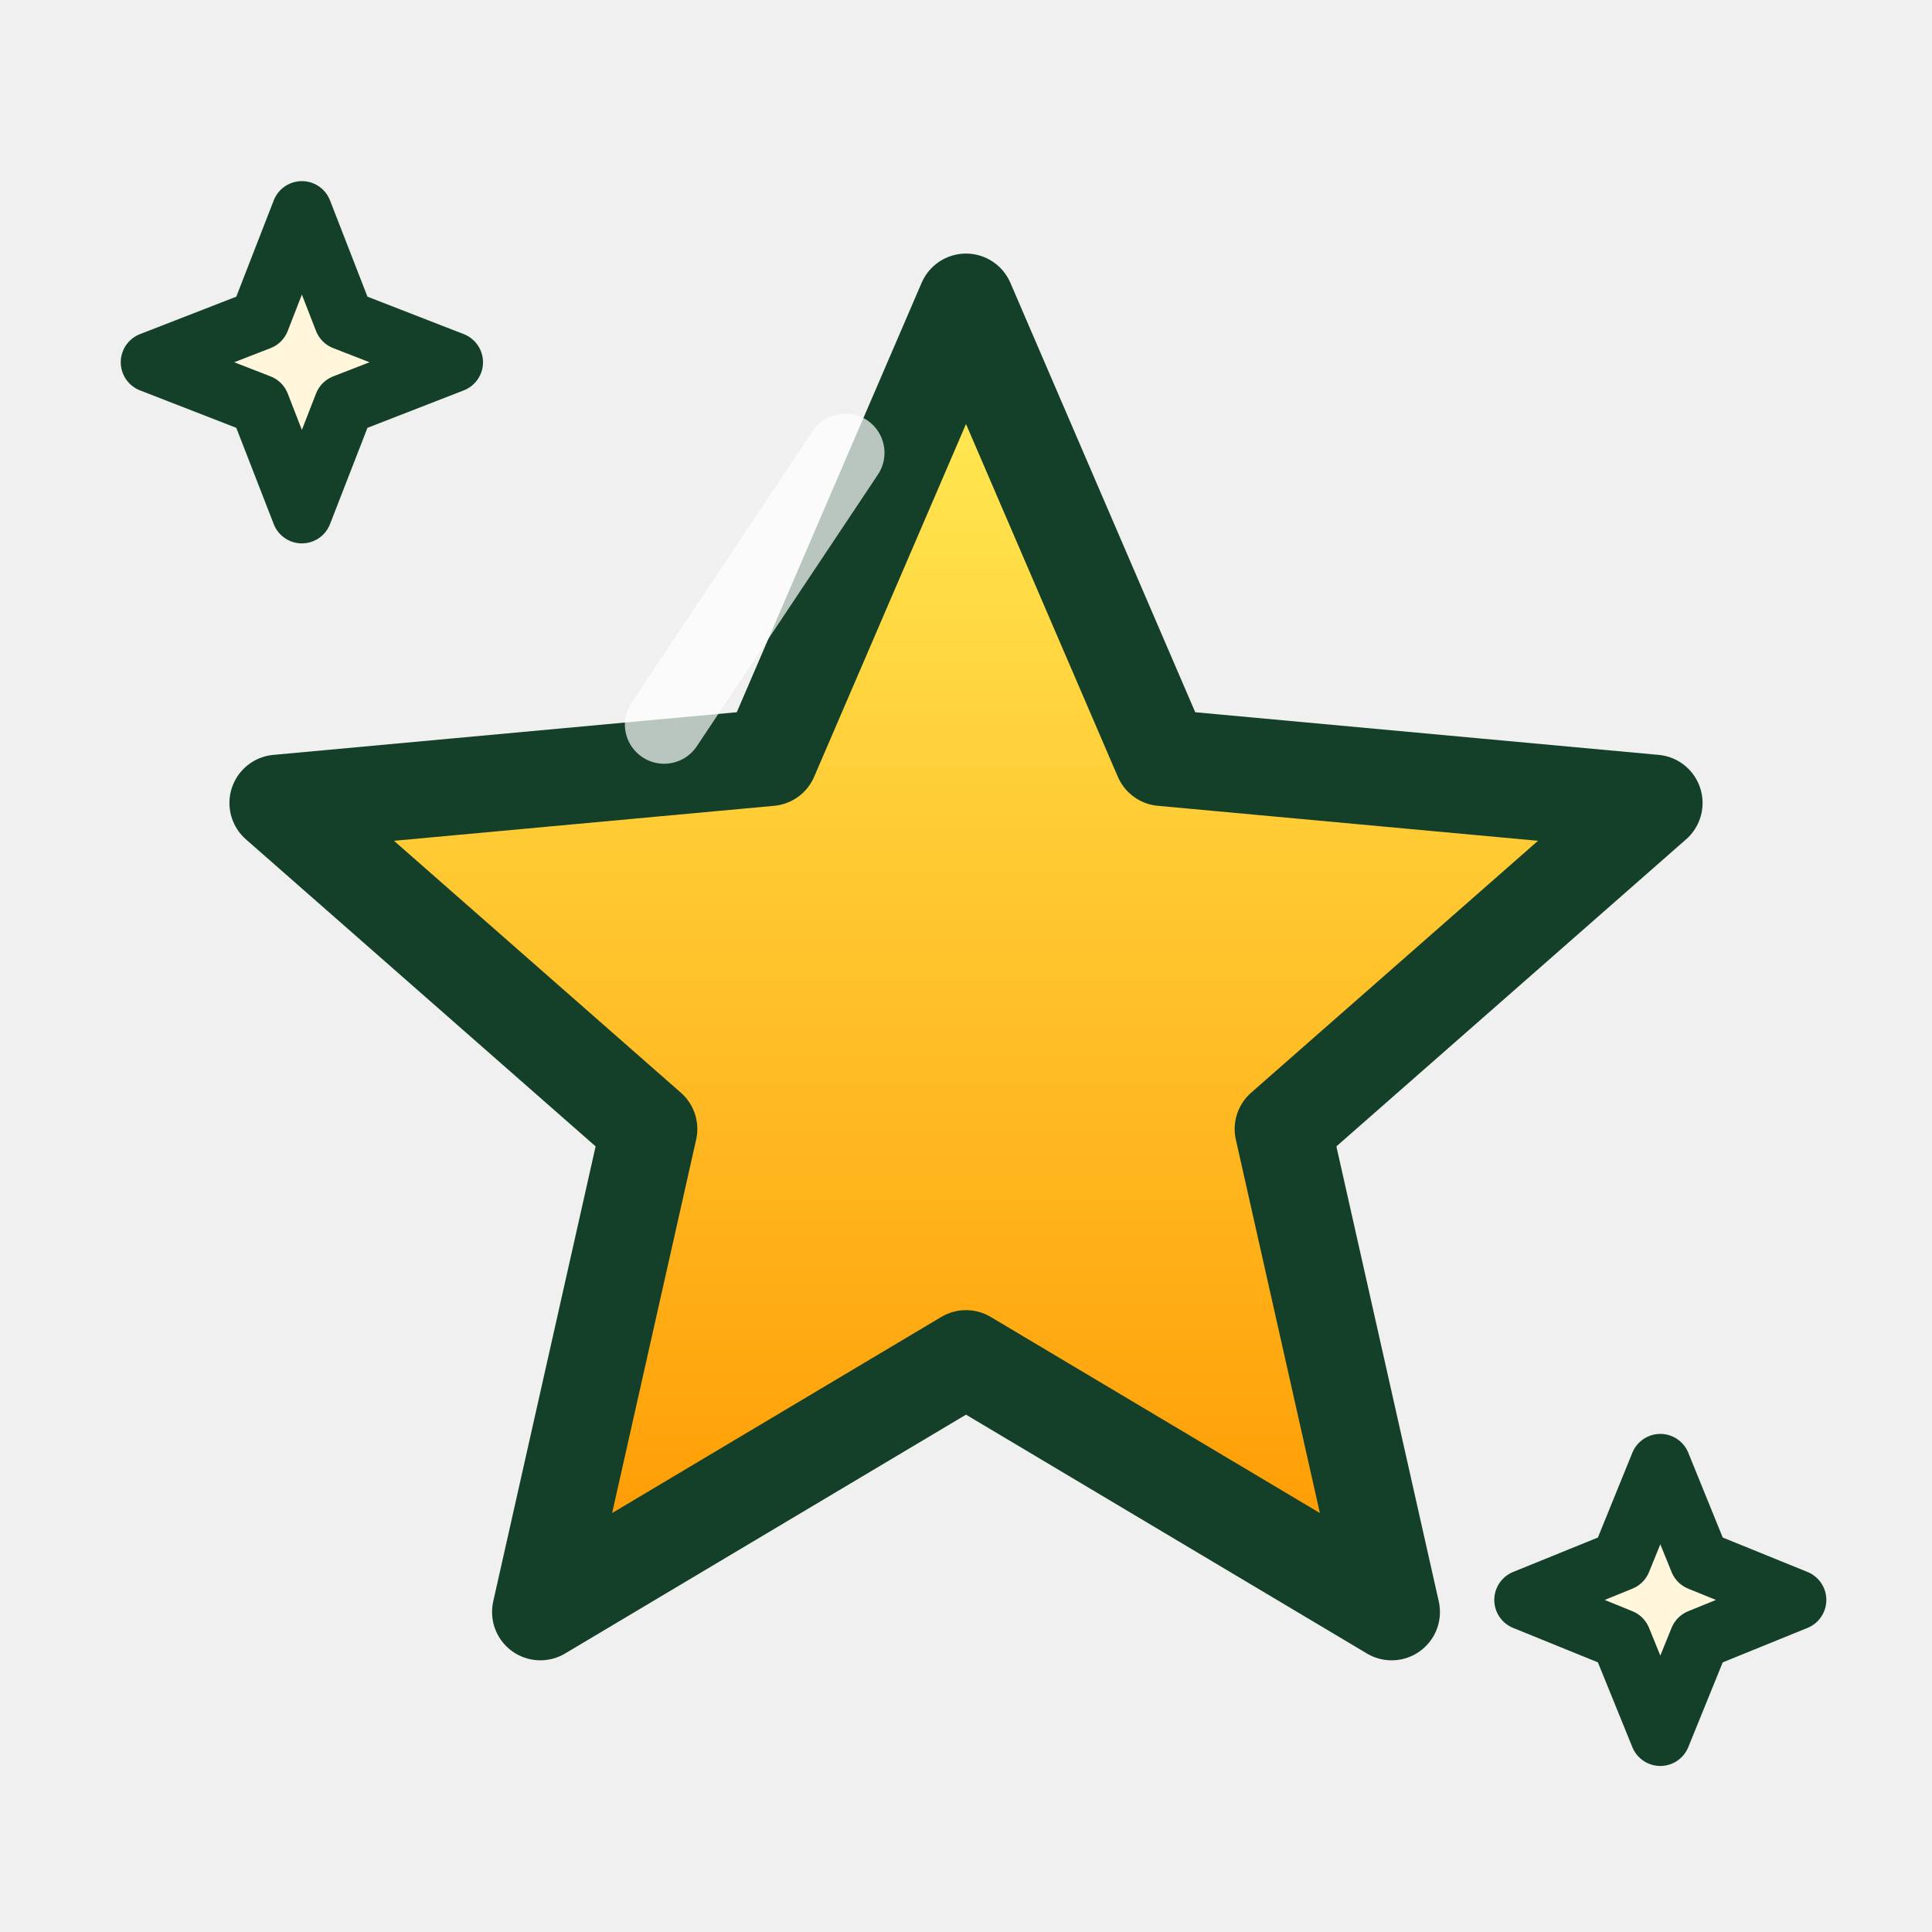
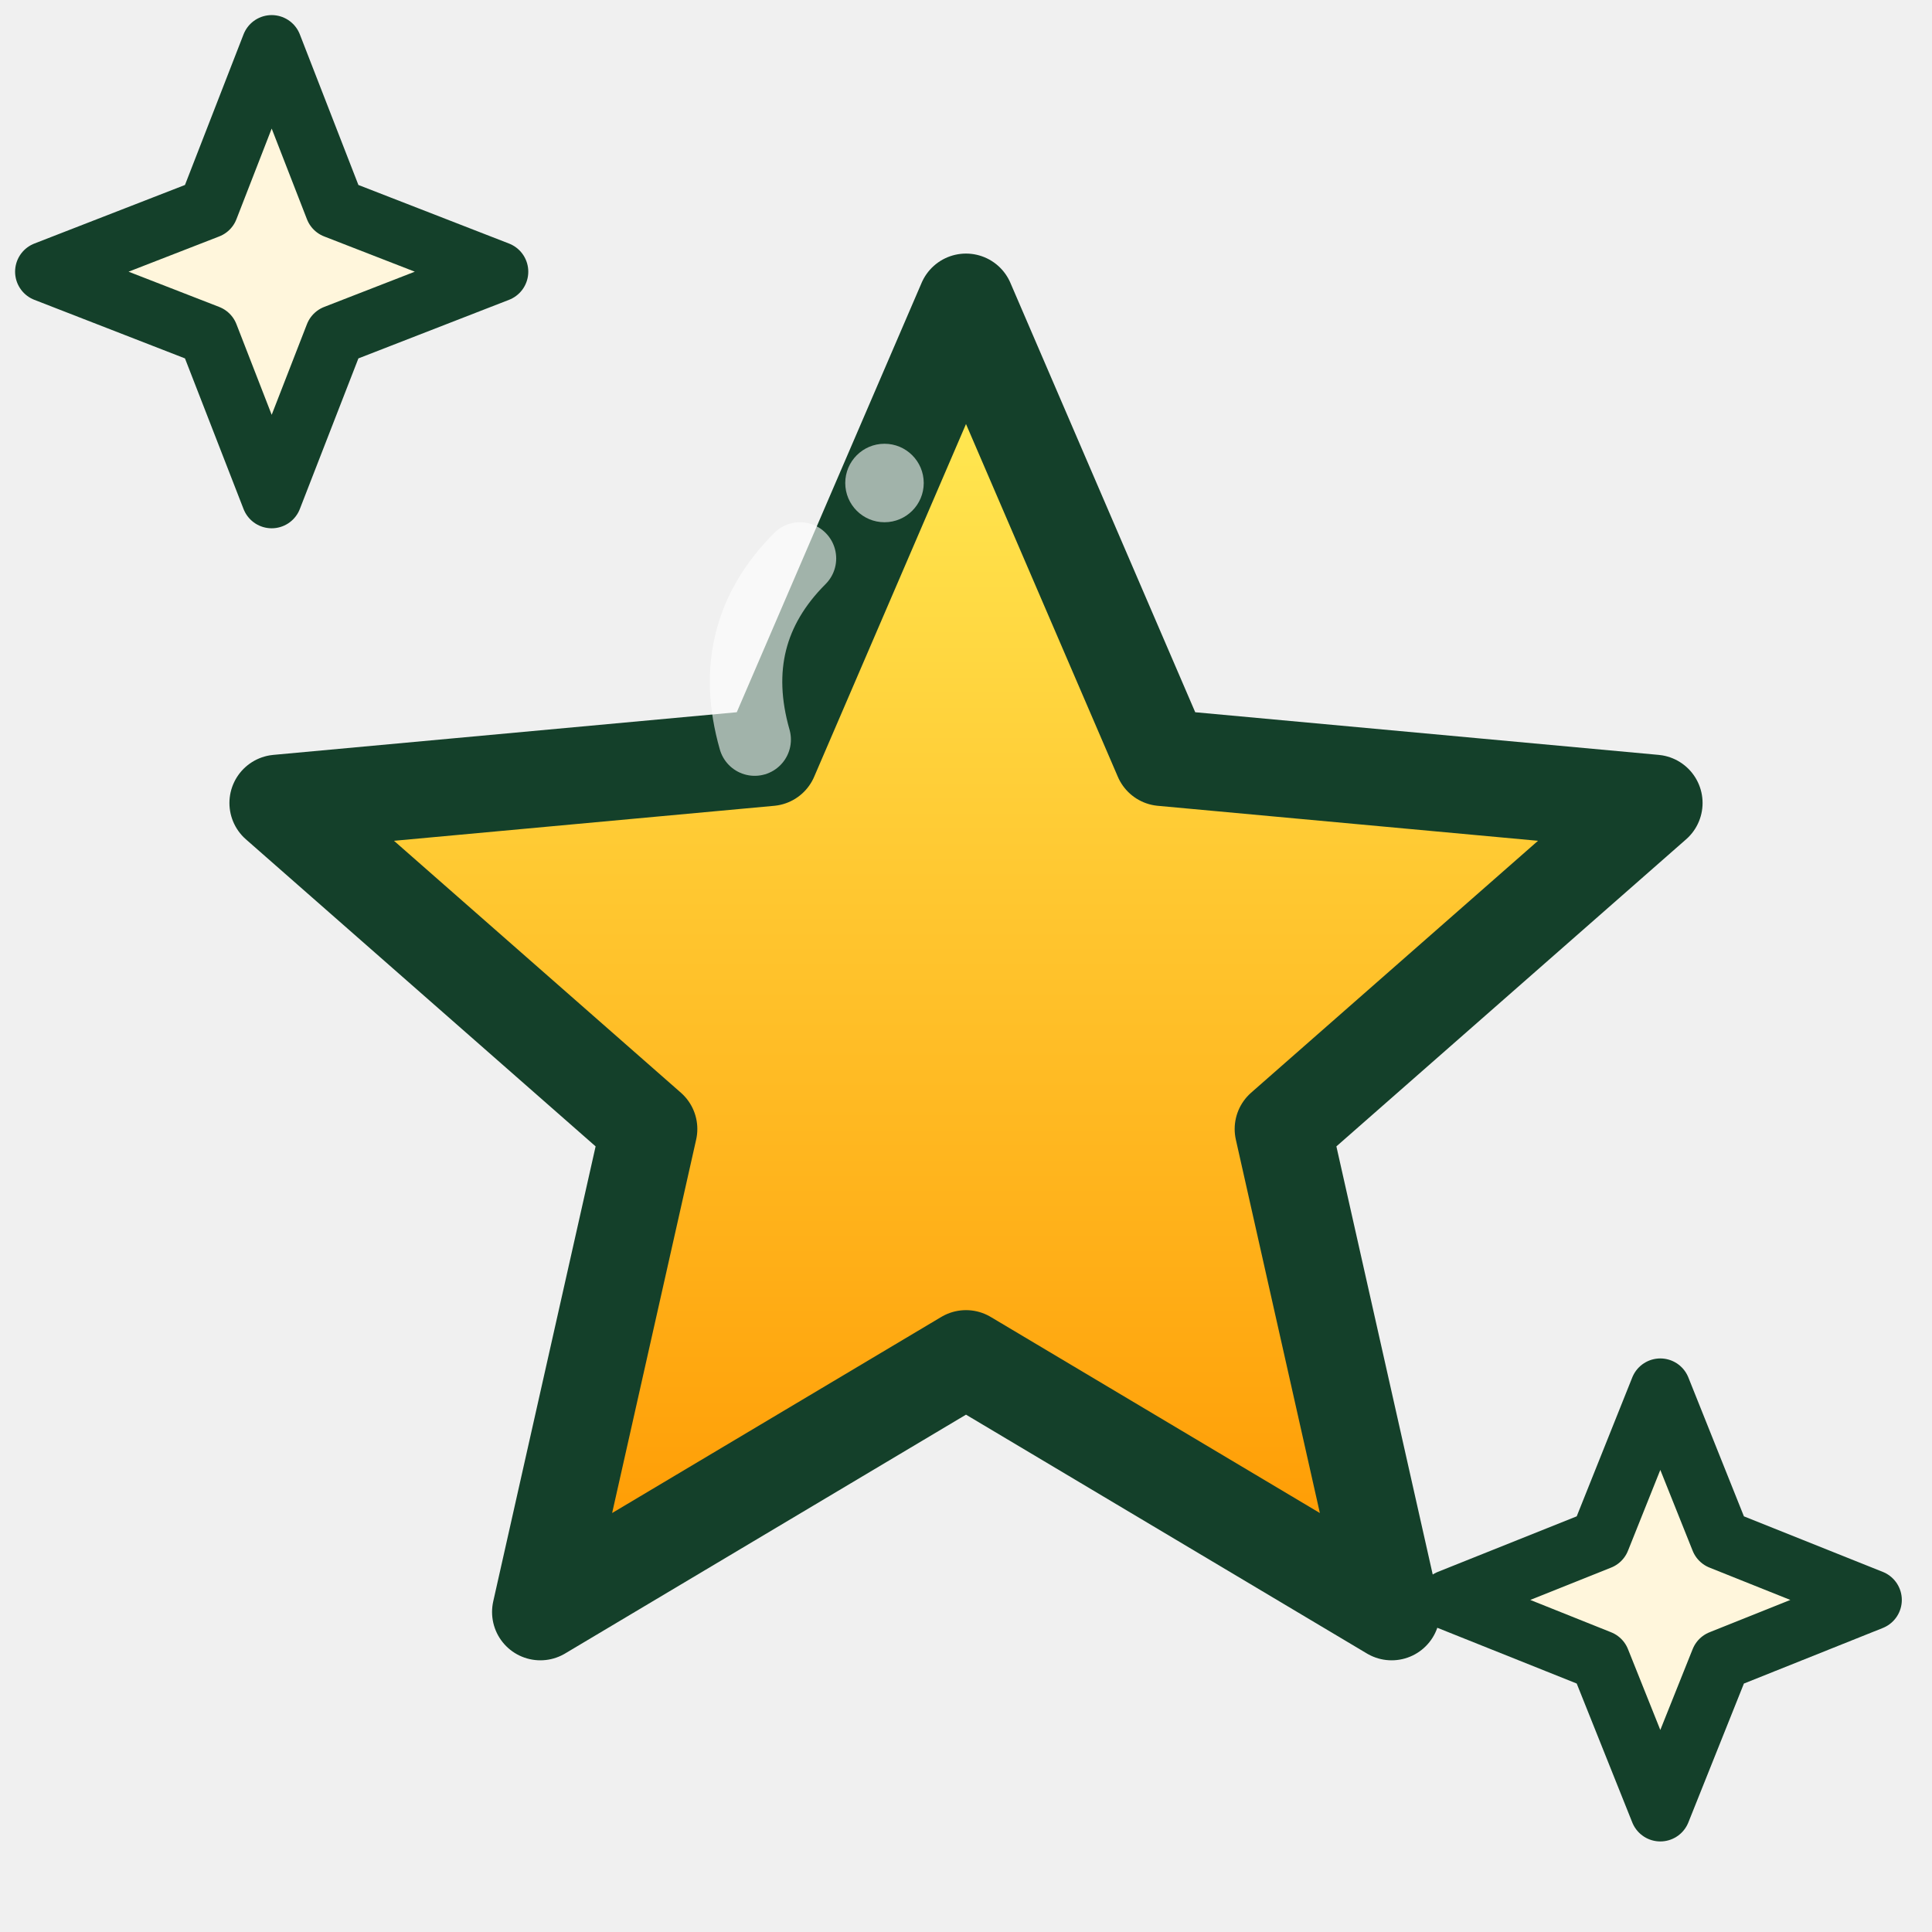
<svg xmlns="http://www.w3.org/2000/svg" viewBox="0 0 64 64" width="64" height="64">
  <defs>
    <linearGradient id="first_win_s" x1="0" y1="0" x2="0" y2="1">
      <stop offset="0" stop-color="#FFEE58" />
      <stop offset="1" stop-color="#FF9800" />
    </linearGradient>
  </defs>
  <path d="M32.0 10.0 L38.5 25.1 L54.8 26.6 L42.5 37.4 L46.1 53.4 L32.0 45.0 L17.9 53.4 L21.5 37.4 L9.2 26.6 L25.5 25.1 Z" fill="url(#first_win_s)" stroke="#14402a" stroke-width="3.2" stroke-linejoin="round" stroke-linecap="round" />
-   <path d="M22 24 L28 15" fill="none" stroke="#FFFFFF" stroke-opacity="0.7" stroke-width="2.6" stroke-linecap="round" />
-   <path d="M10.0 7.0 L11.4 10.6 L15.0 12.0 L11.4 13.4 L10.0 17.0 L8.6 13.4 L5.0 12.0 L8.6 10.6 Z" fill="#FFF6DC" stroke="#14402a" stroke-width="2" stroke-linejoin="round" />
-   <path d="M55.0 48.5 L56.3 51.7 L59.5 53.0 L56.3 54.3 L55.0 57.5 L53.7 54.3 L50.5 53.0 L53.7 51.7 Z" fill="#FFF6DC" stroke="#14402a" stroke-width="2" stroke-linejoin="round" />
+   <path d="M25 24.5 Q24 21 26.5 18.5" fill="none" stroke="#FFFFFF" stroke-opacity="0.6" stroke-width="2.4" stroke-linecap="round" />
+   <circle cx="29.3" cy="16" r="1.3" fill="#FFFFFF" fill-opacity="0.6" />
+   <path d="M9.0 1.5 L11.1 6.9 L16.5 9.0 L11.1 11.1 L9.0 16.5 L6.9 11.1 L1.5 9.0 L6.9 6.9 Z" fill="#FFF6DC" stroke="#14402a" stroke-width="2" stroke-linejoin="round" />
+   <path d="M55.0 46.0 L57.0 51.0 L62.0 53.0 L57.0 55.0 L55.0 60.0 L53.0 55.0 L48.0 53.0 L53.0 51.0 Z" fill="#FFF6DC" stroke="#14402a" stroke-width="2" stroke-linejoin="round" />
</svg>
